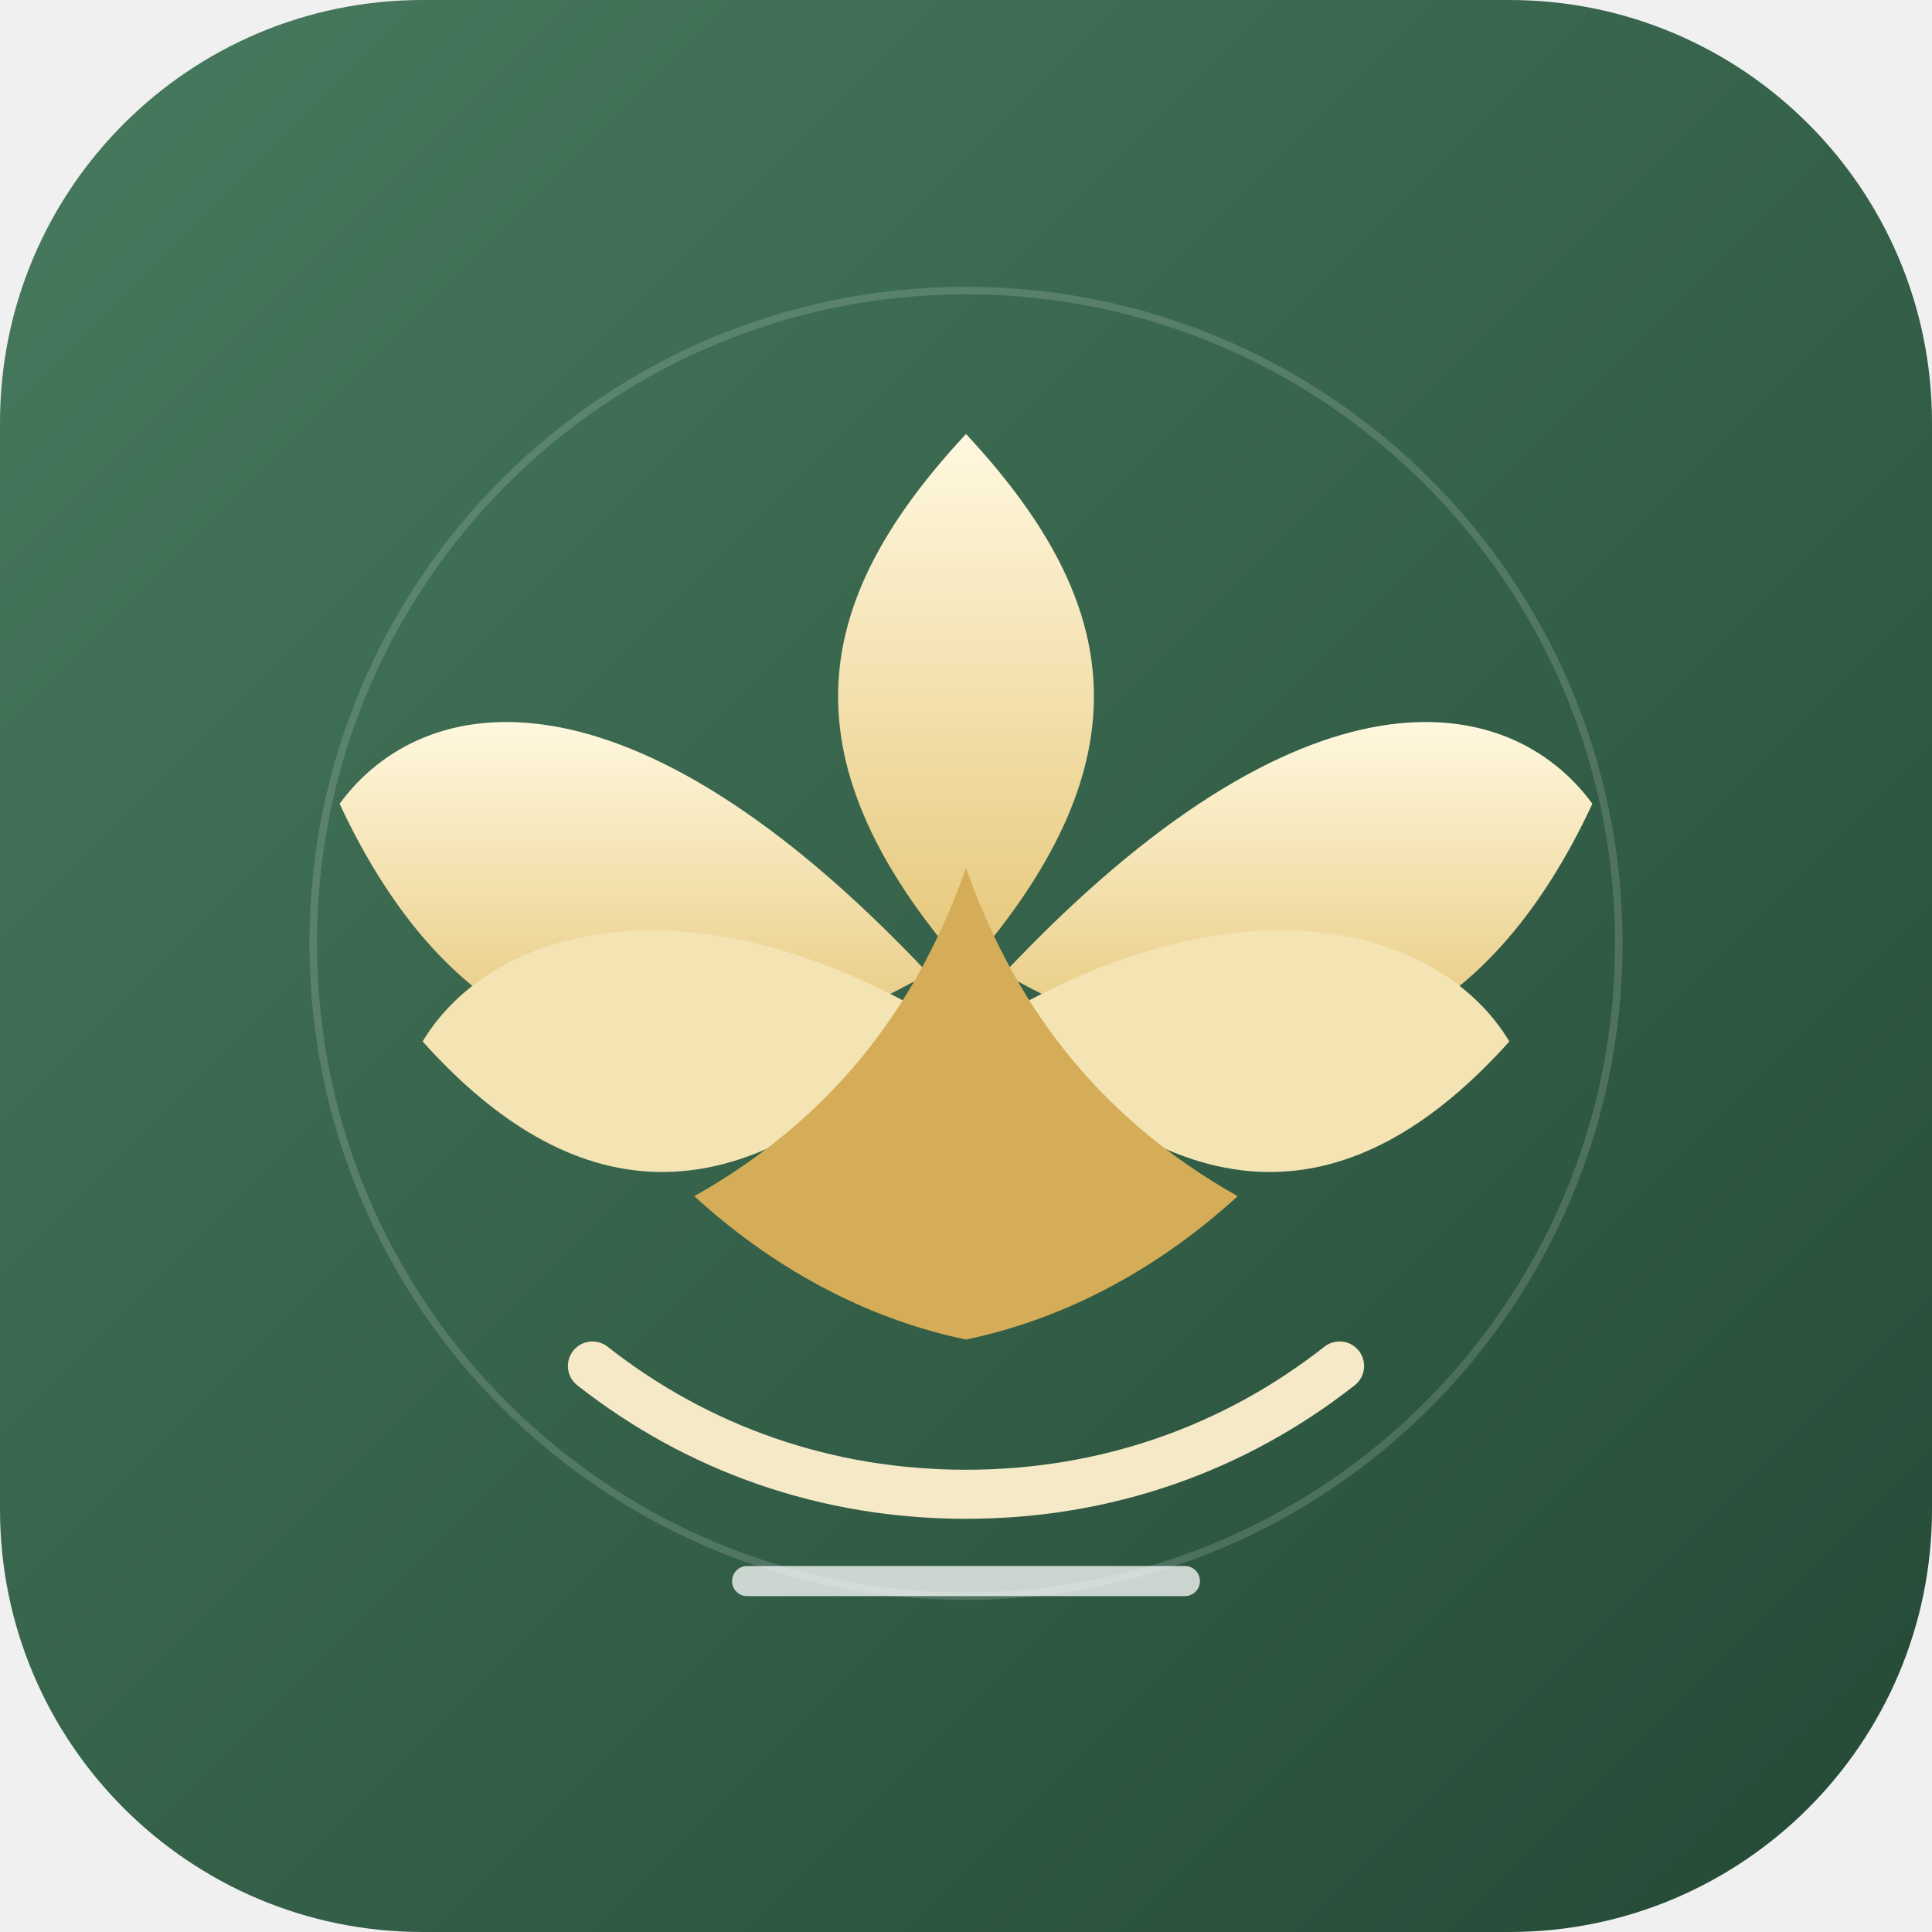
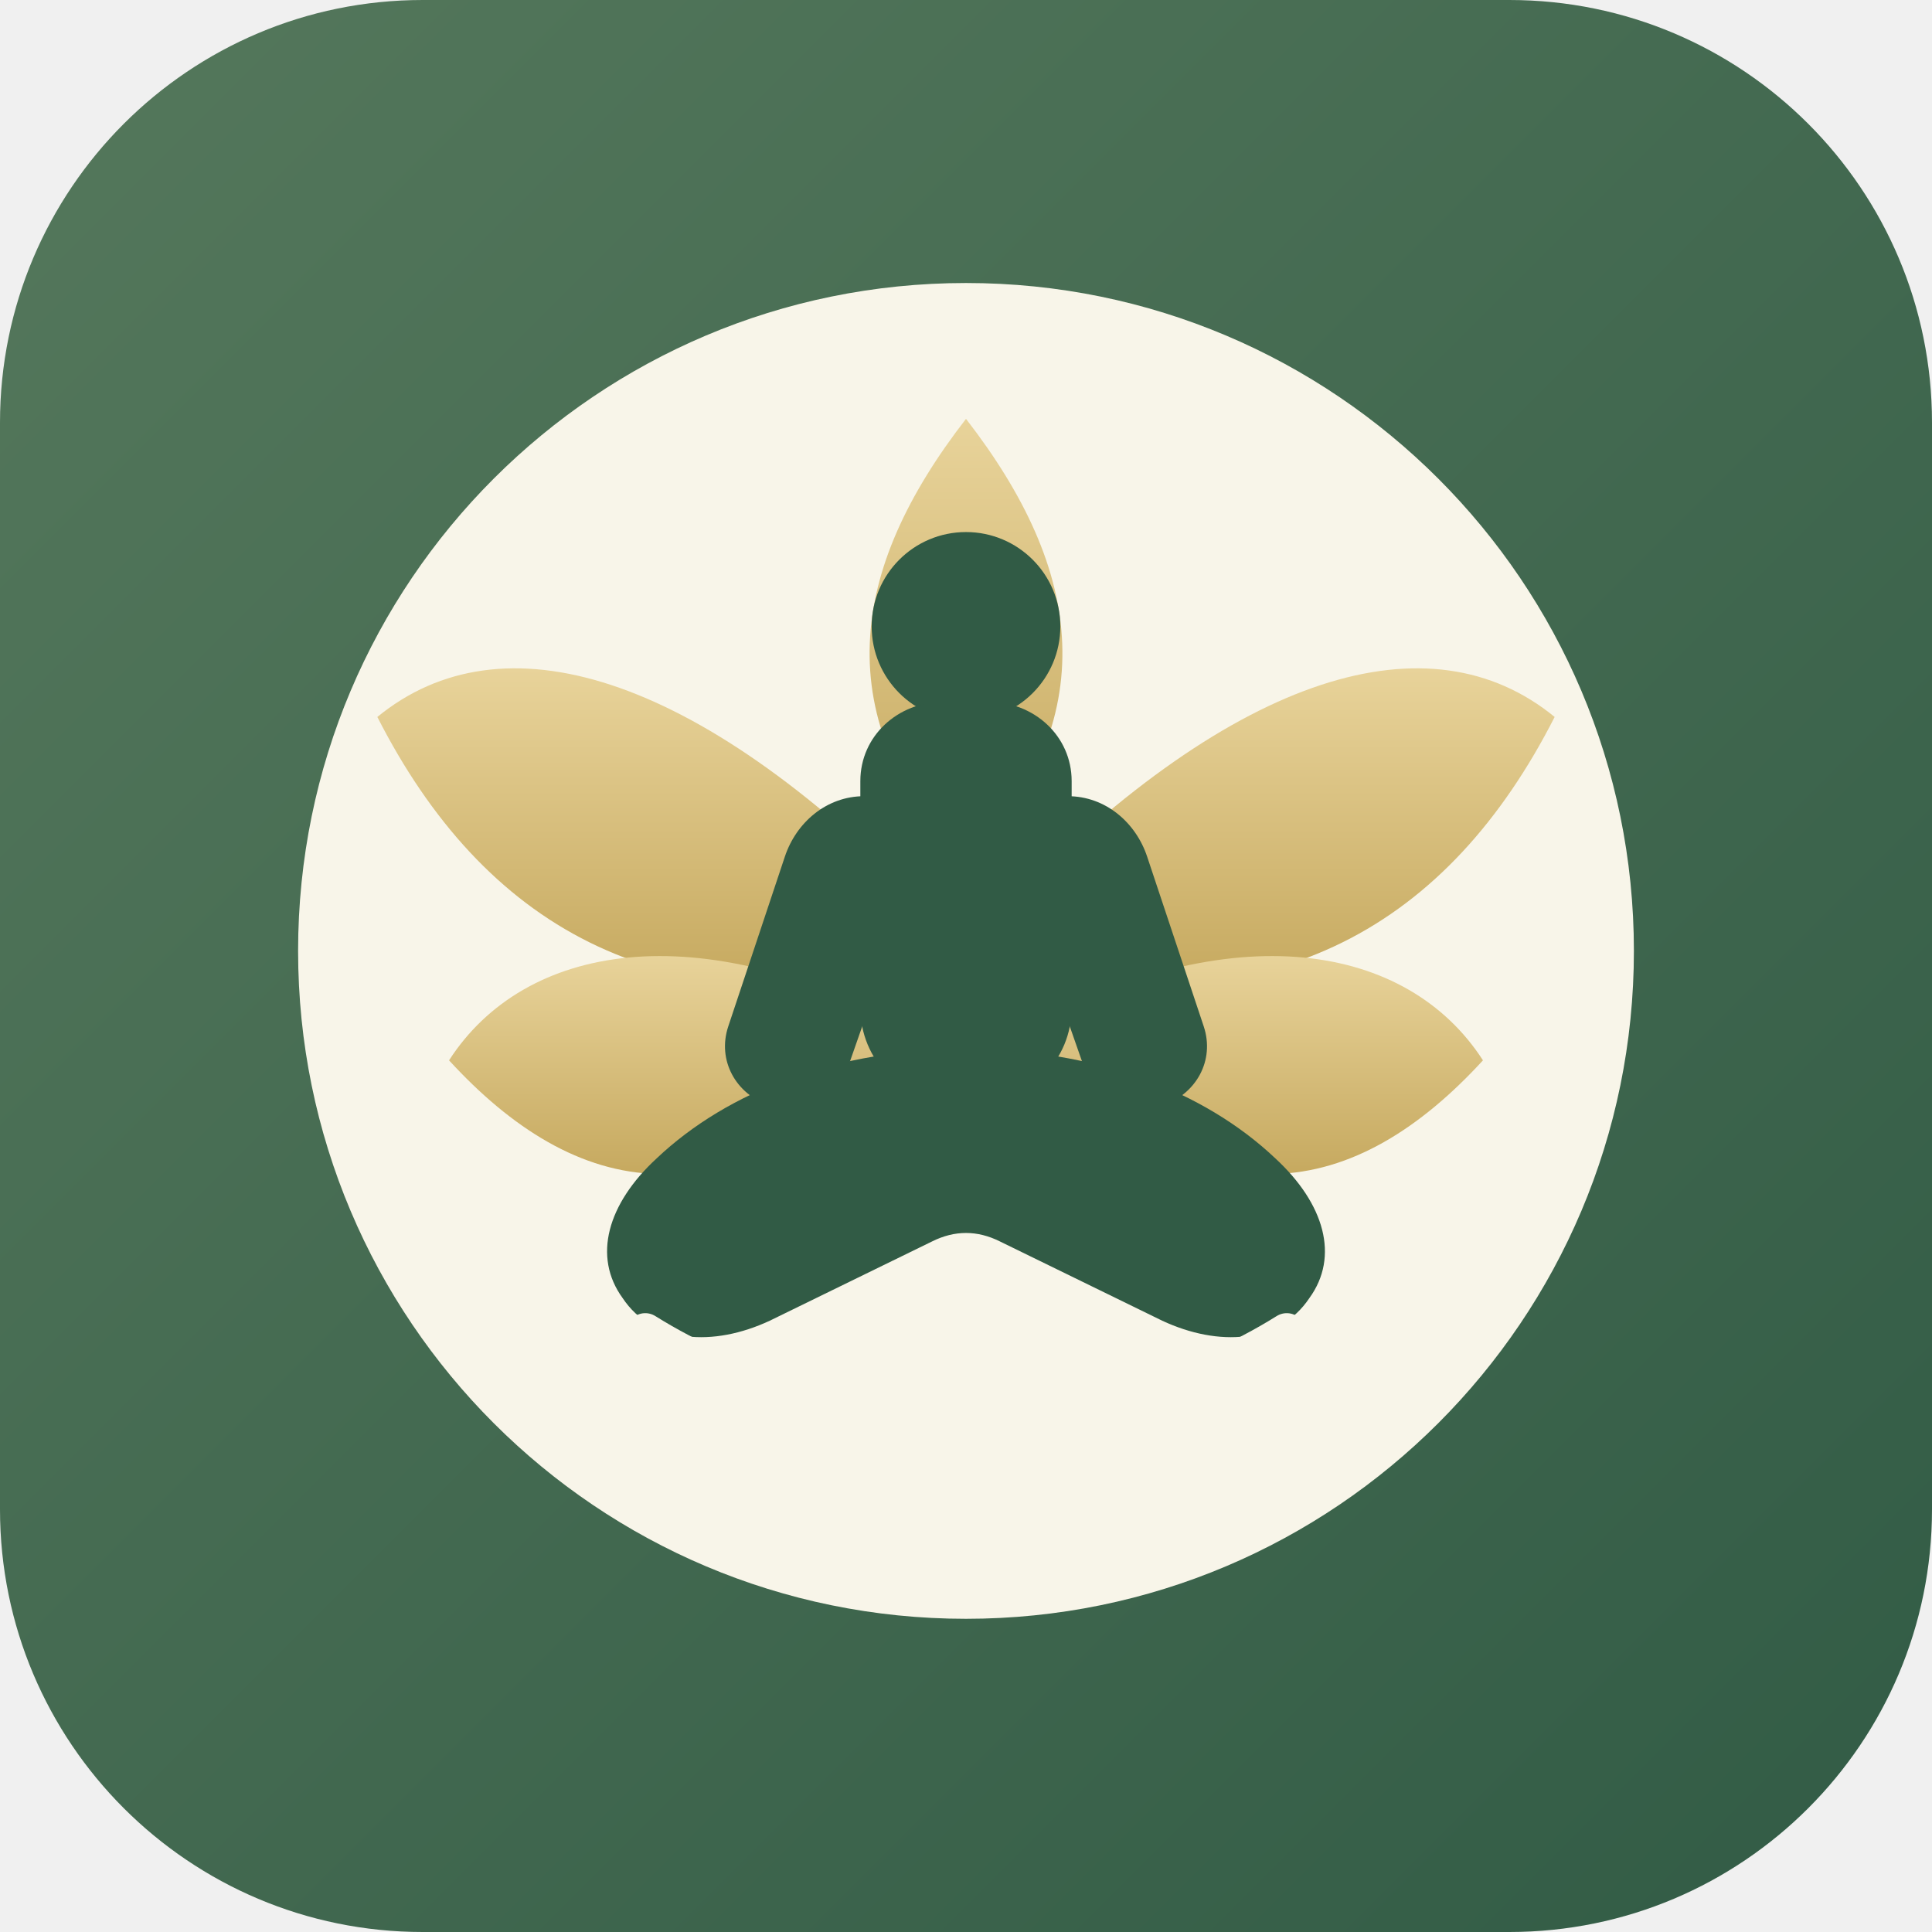
- <svg xmlns="http://www.w3.org/2000/svg" viewBox="0 0 512 512">
+ <svg xmlns="http://www.w3.org/2000/svg" viewBox="0 0 512 512" role="img" aria-label="Dhamma Tracker lotus meditation icon">
  <defs>
-     <linearGradient id="bg" x1="0" y1="0" x2="1" y2="1">
-       <stop offset="0" stop-color="#477b5e" />
-       <stop offset="1" stop-color="#244936" />
+     <linearGradient id="background" x1="0" y1="0" x2="1" y2="1">
+       <stop offset="0" stop-color="#55785c" />
+       <stop offset="1" stop-color="#315b45" />
    </linearGradient>
-     <linearGradient id="petal" x1="0" y1="0" x2="0" y2="1">
-       <stop offset="0" stop-color="#fff8df" />
-       <stop offset="1" stop-color="#e6c779" />
+     <linearGradient id="lotus" x1="0" y1="0" x2="0" y2="1">
+       <stop offset="0" stop-color="#e8d39a" />
+       <stop offset="1" stop-color="#c6a95f" />
    </linearGradient>
  </defs>
-   <rect width="512" height="512" rx="112" fill="url(#bg)" />
-   <circle cx="256" cy="250" r="173" fill="none" stroke="#ffffff" stroke-opacity=".15" stroke-width="2" />
-   <path d="M256 115c-39 42-51 84 0 142 51-58 39-100 0-142Z" fill="url(#petal)" />
-   <path d="M246 258c-80-85-134-75-156-45 27 58 75 91 156 45Z" fill="url(#petal)" />
-   <path d="M266 258c80-85 134-75 156-45-27 58-75 91-156 45Z" fill="url(#petal)" />
-   <path d="M248 270c-66-39-118-24-136 6 35 39 80 55 136-6Z" fill="#f4e3b3" />
-   <path d="M264 270c66-39 118-24 136 6-35 39-80 55-136-6Z" fill="#f4e3b3" />
-   <path d="M256 230c-12 34-33 65-72 87 23 21 48 33 72 38 24-5 49-17 72-38-39-22-60-53-72-87Z" fill="#d5ad58" />
-   <path d="M157 362c28 22 62 34 99 34s71-12 99-34" fill="none" stroke="#f6e9c7" stroke-linecap="round" stroke-width="13" />
-   <path d="M198 419h116" stroke="#ffffff" stroke-linecap="round" stroke-opacity=".75" stroke-width="8" />
+   <rect width="512" height="512" rx="112" fill="url(#background)" />
+   <circle cx="256" cy="252" r="177" fill="#f8f5e9" />
+   <g fill="url(#lotus)">
+     <path d="M256 111c-31 40-37 79 0 119 37-40 31-79 0-119Z" />
+     <path d="M244 239c-60-61-111-76-144-49 28 55 74 82 144 67Z" />
+     <path d="M268 239c60-61 111-76 144-49-28 55-74 82-144 67Z" />
+     <path d="M242 273c-57-31-103-23-123 8 33 36 74 47 123-8Z" />
+     <path d="M270 273c57-31 103-23 123 8-33 36-74 47-123-8Z" />
+   </g>
+   <g fill="#315b45">
+     <circle cx="256" cy="166" r="25" />
+     <path d="M228 207c0-12 10-21 22-21h12c12 0 22 9 22 21v60c0 14-11 25-25 25h-6c-14 0-25-11-25-25v-60Z" />
+     <path d="M229 211c-10 0-18 7-21 16l-15 45c-3 9 2 18 11 21 9 3 18-2 21-11l14-40v-20c0-6-4-11-10-11Z" />
+     <path d="M283 211c10 0 18 7 21 16l15 45c3 9-2 18-11 21-9 3-18-2-21-11l-14-40v-20c0-6 4-11 10-11Z" />
+     <path d="M256 278c-34 0-63 11-82 29-13 12-17 26-9 37 8 12 24 13 39 6l43-21c6-3 12-3 18 0l43 21c15 7 31 6 39-6 8-11 4-25-9-37-19-18-48-29-82-29Z" />
+   </g>
+   <path d="M171 353c24 15 53 23 85 23s61-8 85-23" fill="none" stroke="#f8f5e9" stroke-linecap="round" stroke-width="10" />
</svg>
